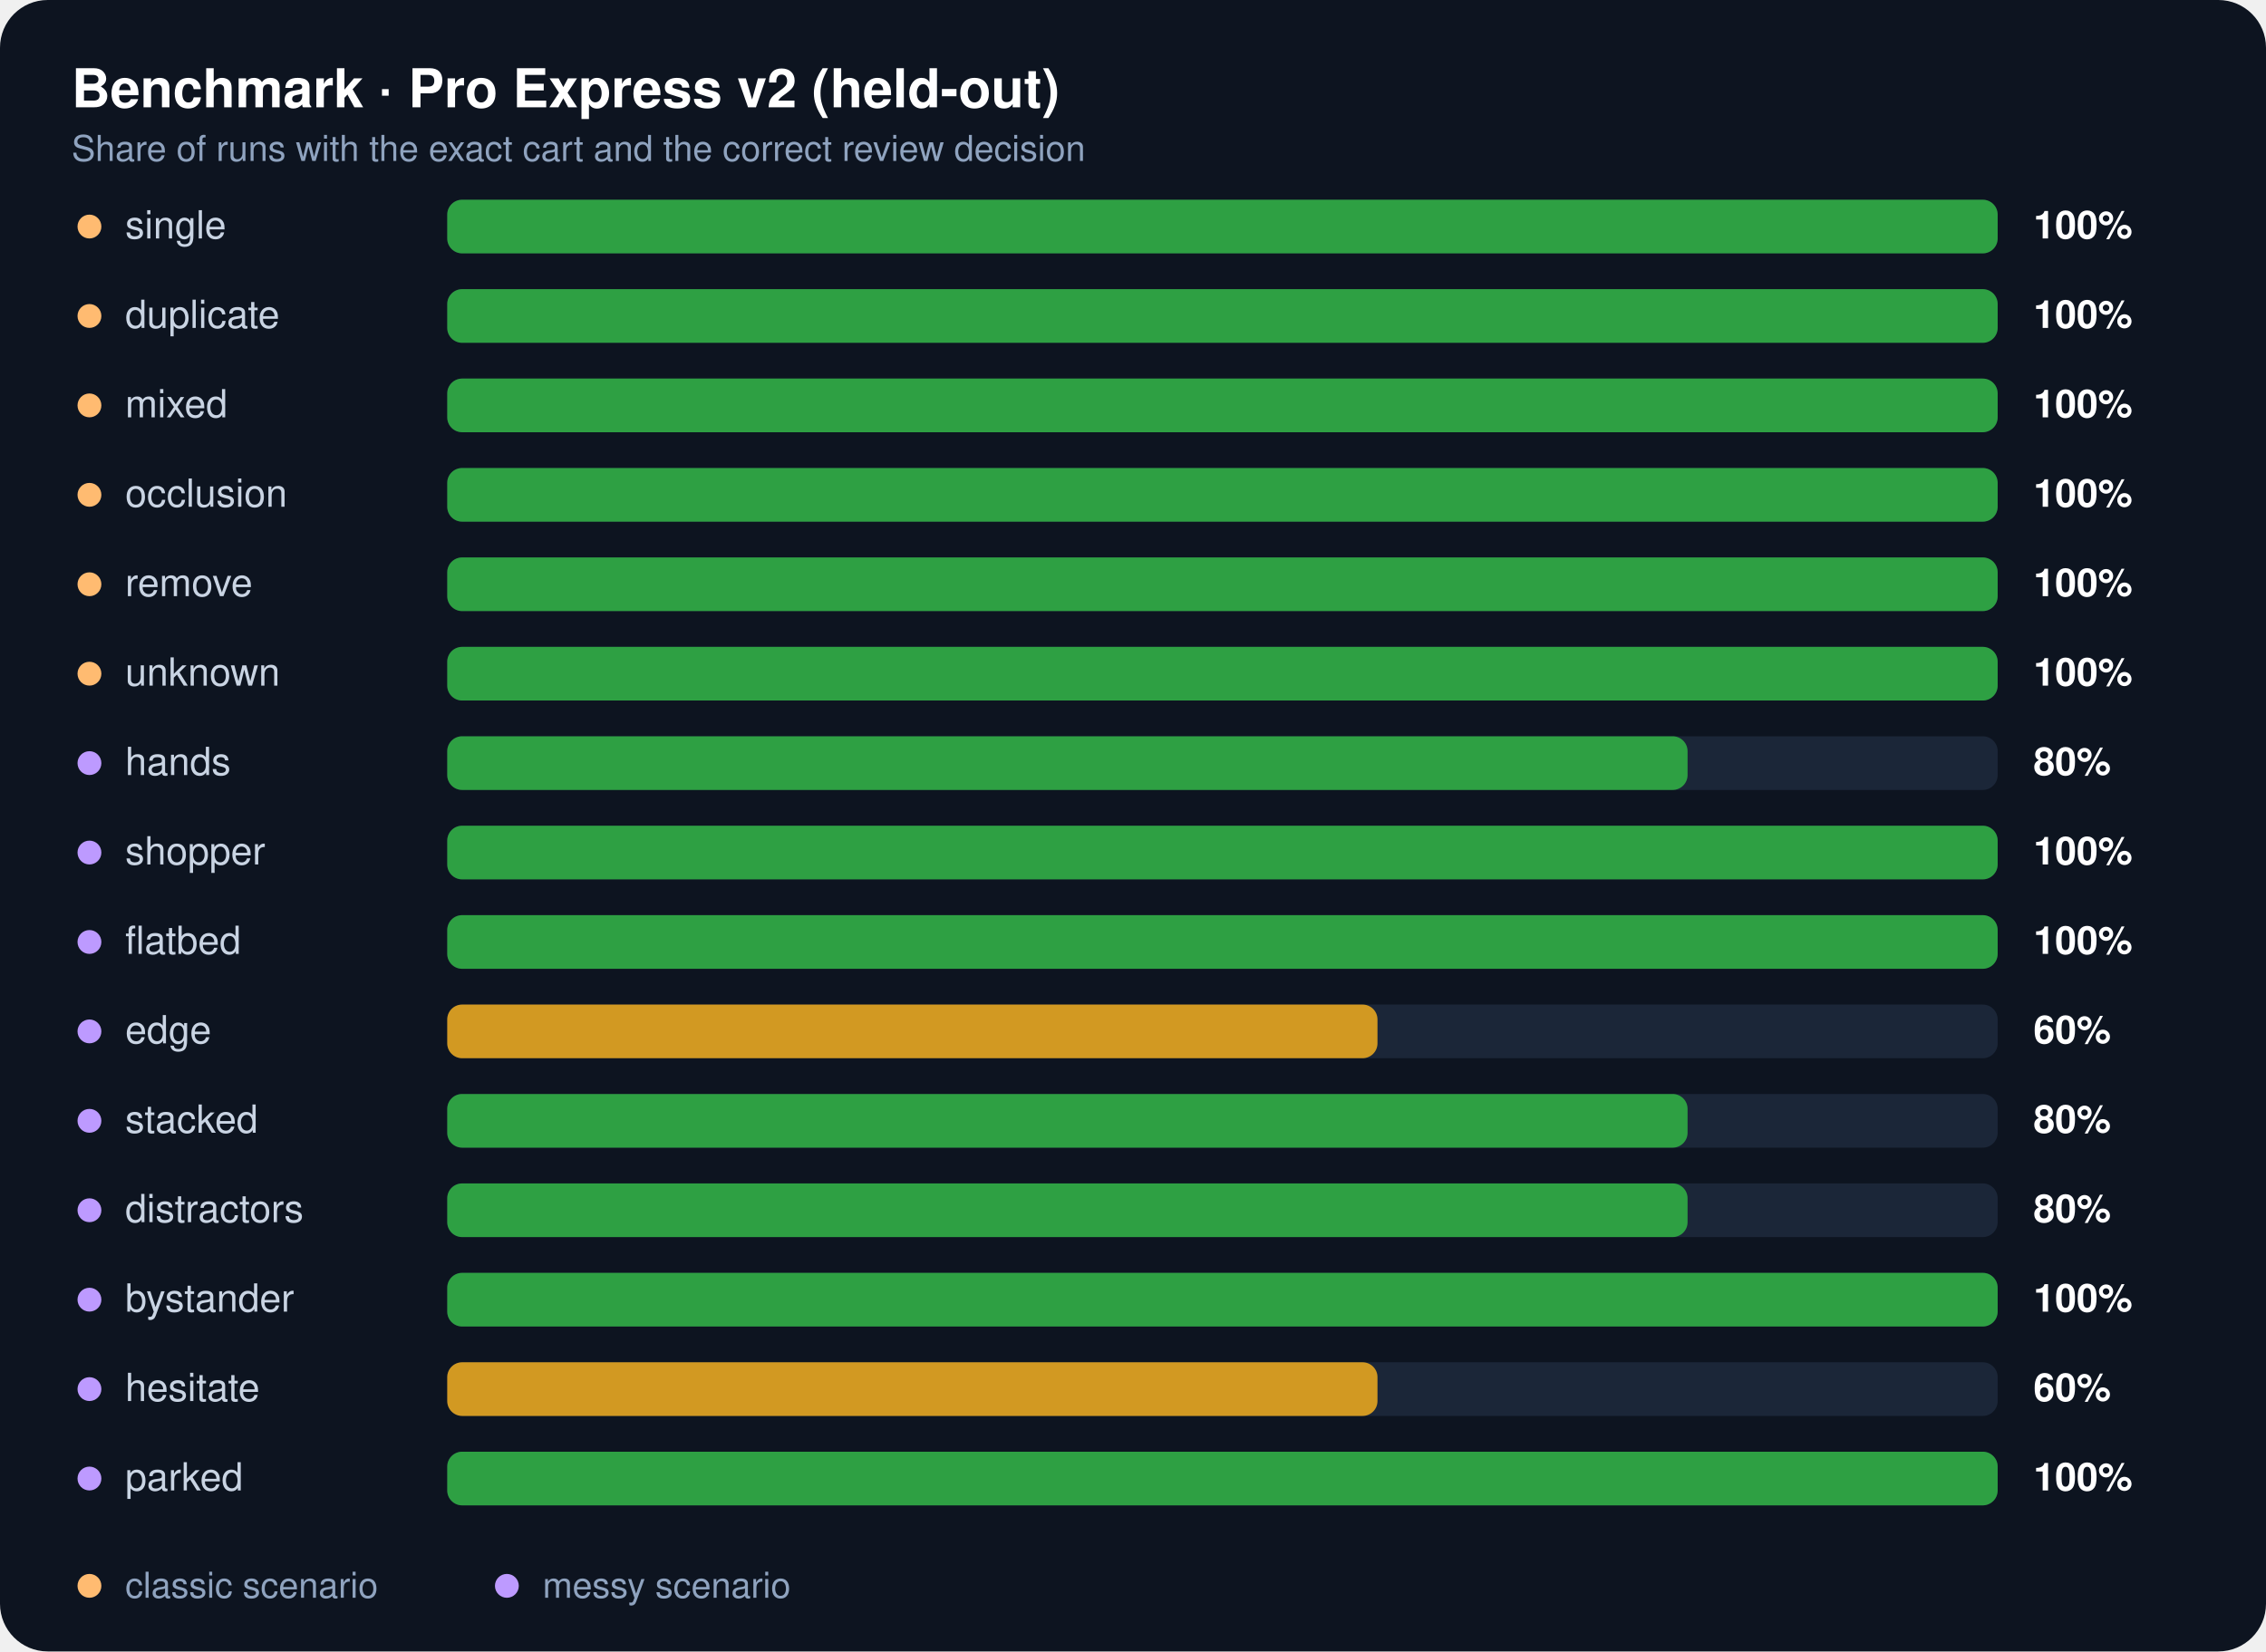
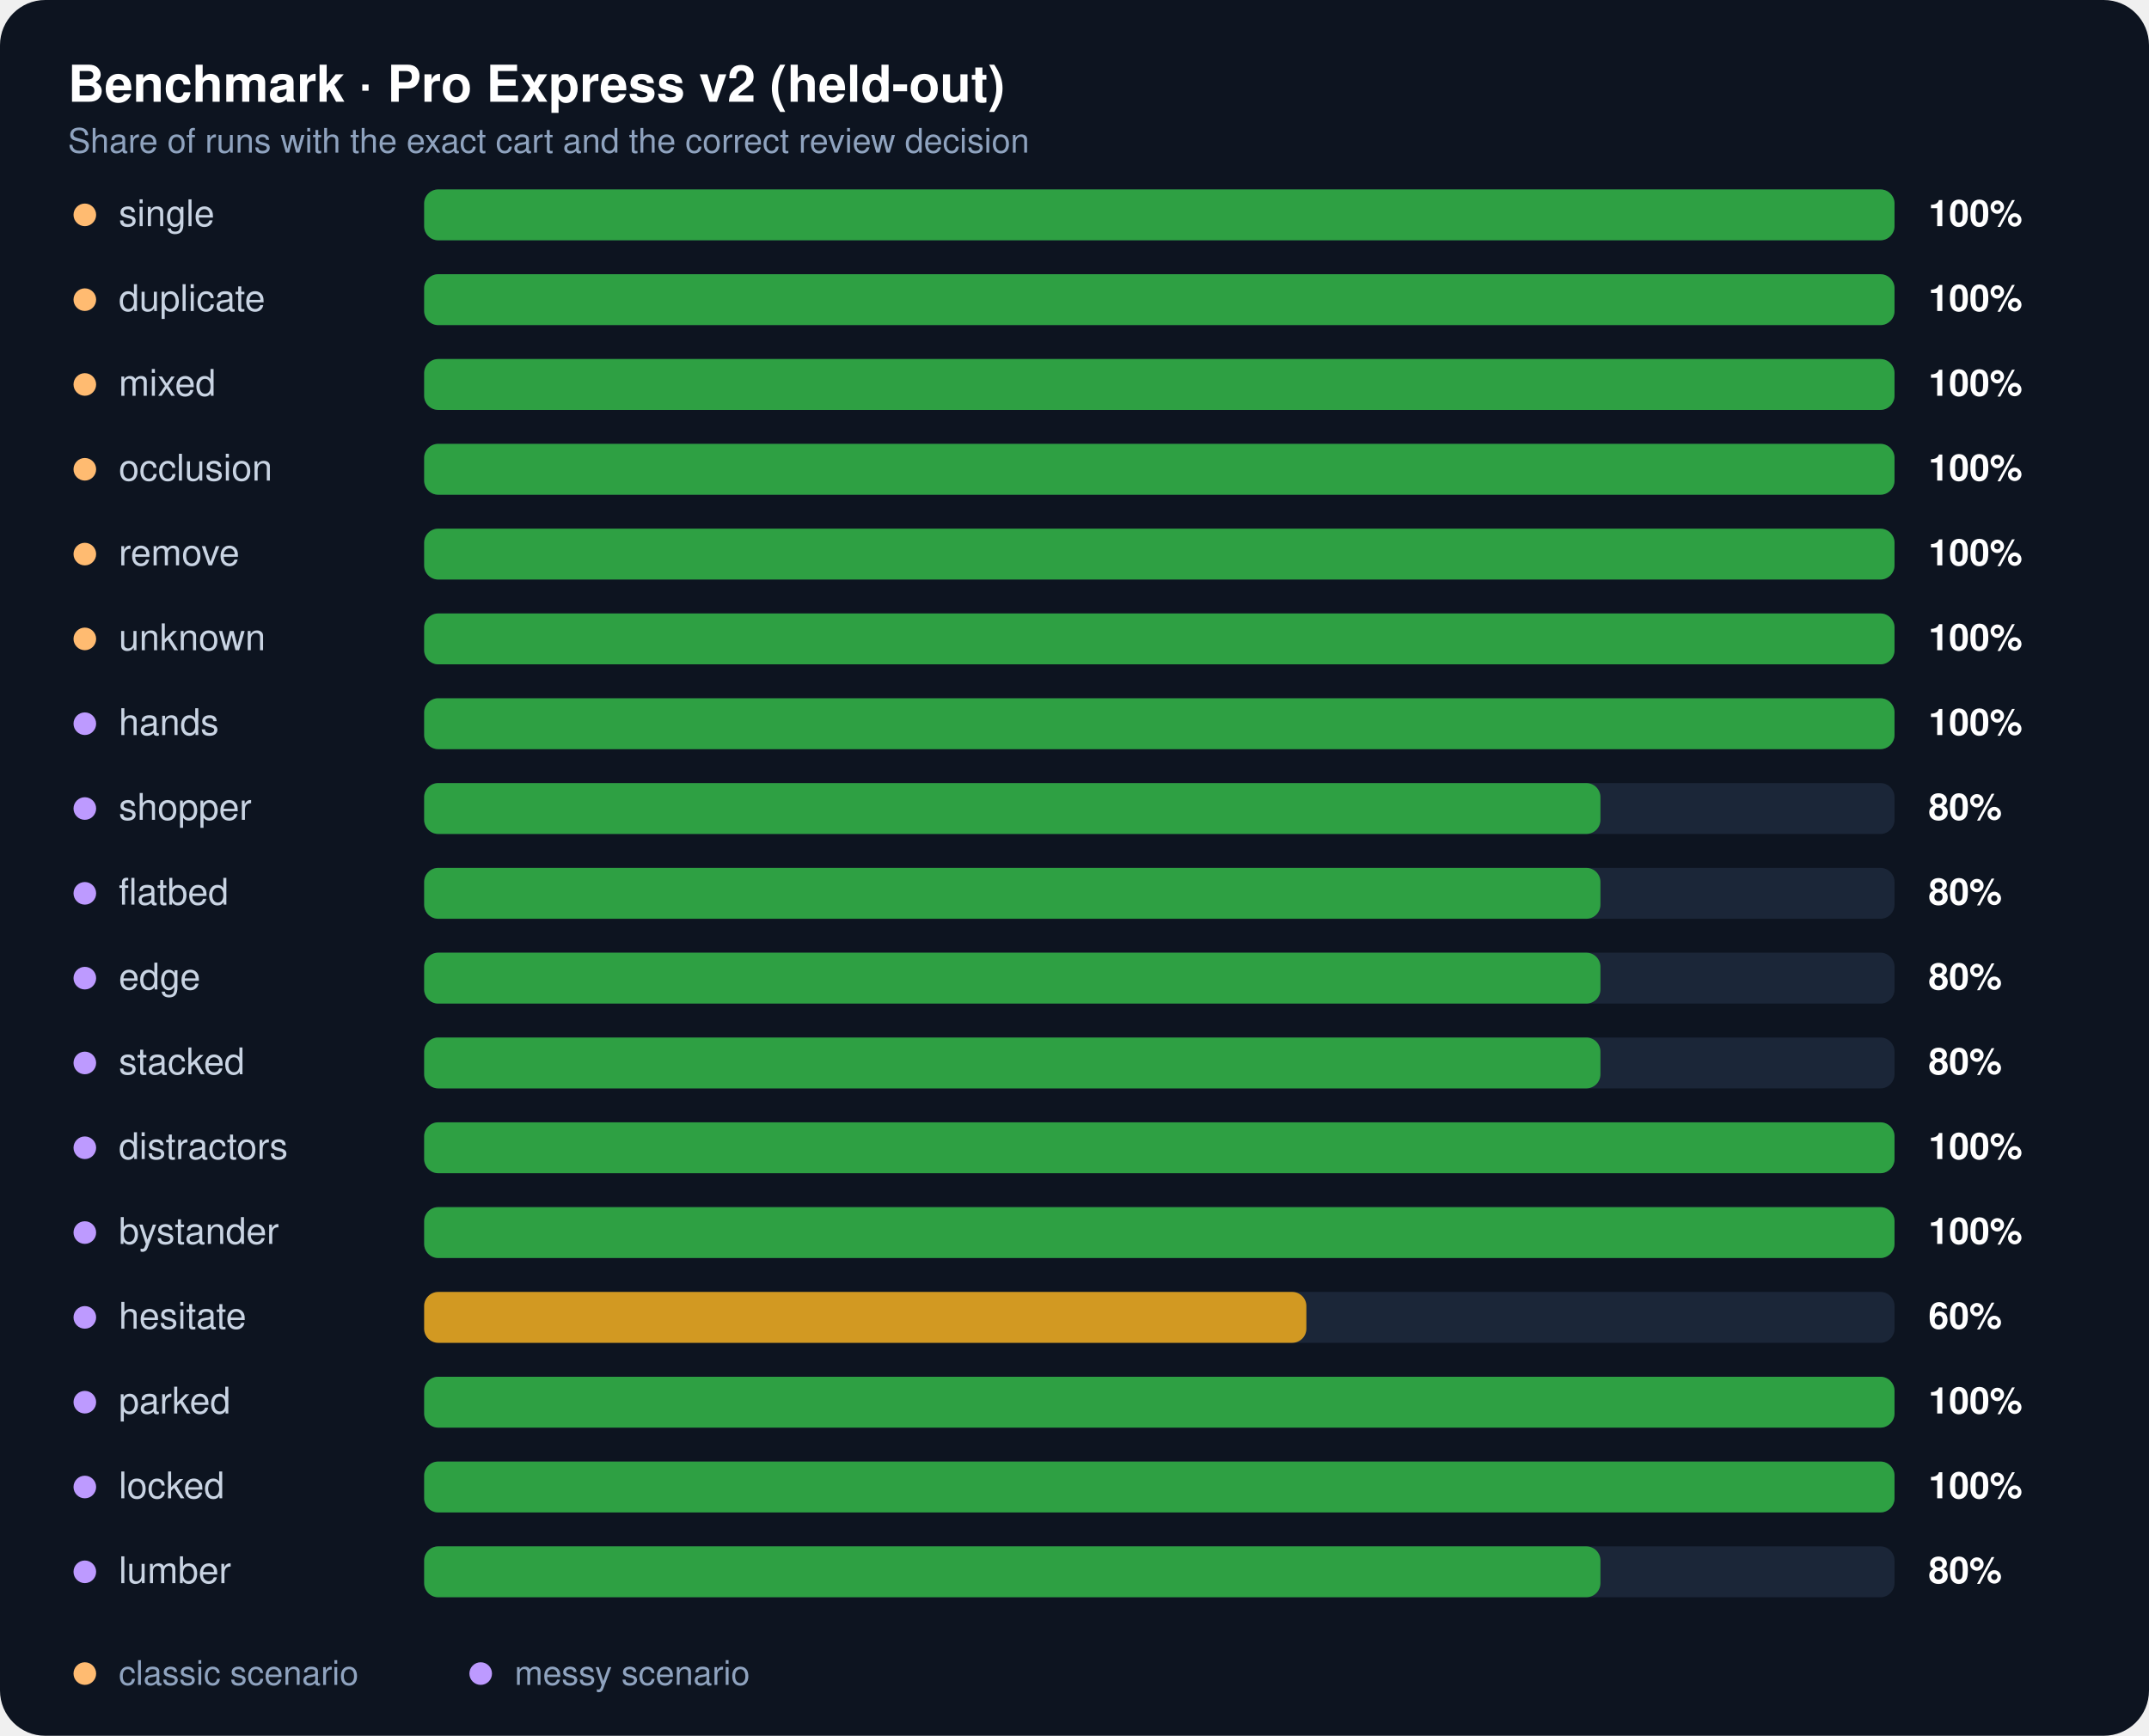
- <svg xmlns="http://www.w3.org/2000/svg" viewBox="0 0 760 554" font-family="Segoe UI, Helvetica, Arial, sans-serif">
-   <rect width="760" height="554" rx="16" fill="#0d1420" />
+ <svg xmlns="http://www.w3.org/2000/svg" viewBox="0 0 760 614" font-family="Segoe UI, Helvetica, Arial, sans-serif">
+   <rect width="760" height="614" rx="16" fill="#0d1420" />
  <text x="24" y="36" fill="#ffffff" font-size="18" font-weight="700">Benchmark · Pro Express v2 (held-out)</text>
  <text x="24" y="54" fill="#8fa3bf" font-size="12">Share of runs with the exact cart and the correct review decision</text>
  <circle cx="30" cy="76" r="4" fill="#ffbb71" />
  <text x="42" y="80" fill="#c9d4e3" font-size="13">single</text>
  <rect x="150" y="67" width="520" height="18" rx="5" fill="#1b2638" />
  <rect x="150" y="67" width="520" height="18" rx="5" fill="#2ea043" />
  <text x="682" y="80" fill="#ffffff" font-size="13" font-weight="600">100%</text>
  <circle cx="30" cy="106" r="4" fill="#ffbb71" />
  <text x="42" y="110" fill="#c9d4e3" font-size="13">duplicate</text>
  <rect x="150" y="97" width="520" height="18" rx="5" fill="#1b2638" />
  <rect x="150" y="97" width="520" height="18" rx="5" fill="#2ea043" />
  <text x="682" y="110" fill="#ffffff" font-size="13" font-weight="600">100%</text>
  <circle cx="30" cy="136" r="4" fill="#ffbb71" />
  <text x="42" y="140" fill="#c9d4e3" font-size="13">mixed</text>
  <rect x="150" y="127" width="520" height="18" rx="5" fill="#1b2638" />
  <rect x="150" y="127" width="520" height="18" rx="5" fill="#2ea043" />
  <text x="682" y="140" fill="#ffffff" font-size="13" font-weight="600">100%</text>
  <circle cx="30" cy="166" r="4" fill="#ffbb71" />
  <text x="42" y="170" fill="#c9d4e3" font-size="13">occlusion</text>
  <rect x="150" y="157" width="520" height="18" rx="5" fill="#1b2638" />
  <rect x="150" y="157" width="520" height="18" rx="5" fill="#2ea043" />
  <text x="682" y="170" fill="#ffffff" font-size="13" font-weight="600">100%</text>
  <circle cx="30" cy="196" r="4" fill="#ffbb71" />
  <text x="42" y="200" fill="#c9d4e3" font-size="13">remove</text>
  <rect x="150" y="187" width="520" height="18" rx="5" fill="#1b2638" />
  <rect x="150" y="187" width="520" height="18" rx="5" fill="#2ea043" />
  <text x="682" y="200" fill="#ffffff" font-size="13" font-weight="600">100%</text>
  <circle cx="30" cy="226" r="4" fill="#ffbb71" />
  <text x="42" y="230" fill="#c9d4e3" font-size="13">unknown</text>
  <rect x="150" y="217" width="520" height="18" rx="5" fill="#1b2638" />
  <rect x="150" y="217" width="520" height="18" rx="5" fill="#2ea043" />
  <text x="682" y="230" fill="#ffffff" font-size="13" font-weight="600">100%</text>
  <circle cx="30" cy="256" r="4" fill="#bd9aff" />
  <text x="42" y="260" fill="#c9d4e3" font-size="13">hands</text>
  <rect x="150" y="247" width="520" height="18" rx="5" fill="#1b2638" />
-   <rect x="150" y="247" width="416" height="18" rx="5" fill="#2ea043" />
-   <text x="682" y="260" fill="#ffffff" font-size="13" font-weight="600">80%</text>
+   <rect x="150" y="247" width="520" height="18" rx="5" fill="#2ea043" />
+   <text x="682" y="260" fill="#ffffff" font-size="13" font-weight="600">100%</text>
  <circle cx="30" cy="286" r="4" fill="#bd9aff" />
  <text x="42" y="290" fill="#c9d4e3" font-size="13">shopper</text>
  <rect x="150" y="277" width="520" height="18" rx="5" fill="#1b2638" />
-   <rect x="150" y="277" width="520" height="18" rx="5" fill="#2ea043" />
-   <text x="682" y="290" fill="#ffffff" font-size="13" font-weight="600">100%</text>
+   <rect x="150" y="277" width="416" height="18" rx="5" fill="#2ea043" />
+   <text x="682" y="290" fill="#ffffff" font-size="13" font-weight="600">80%</text>
  <circle cx="30" cy="316" r="4" fill="#bd9aff" />
  <text x="42" y="320" fill="#c9d4e3" font-size="13">flatbed</text>
  <rect x="150" y="307" width="520" height="18" rx="5" fill="#1b2638" />
-   <rect x="150" y="307" width="520" height="18" rx="5" fill="#2ea043" />
-   <text x="682" y="320" fill="#ffffff" font-size="13" font-weight="600">100%</text>
+   <rect x="150" y="307" width="416" height="18" rx="5" fill="#2ea043" />
+   <text x="682" y="320" fill="#ffffff" font-size="13" font-weight="600">80%</text>
  <circle cx="30" cy="346" r="4" fill="#bd9aff" />
  <text x="42" y="350" fill="#c9d4e3" font-size="13">edge</text>
  <rect x="150" y="337" width="520" height="18" rx="5" fill="#1b2638" />
-   <rect x="150" y="337" width="312" height="18" rx="5" fill="#d29922" />
-   <text x="682" y="350" fill="#ffffff" font-size="13" font-weight="600">60%</text>
+   <rect x="150" y="337" width="416" height="18" rx="5" fill="#2ea043" />
+   <text x="682" y="350" fill="#ffffff" font-size="13" font-weight="600">80%</text>
  <circle cx="30" cy="376" r="4" fill="#bd9aff" />
  <text x="42" y="380" fill="#c9d4e3" font-size="13">stacked</text>
  <rect x="150" y="367" width="520" height="18" rx="5" fill="#1b2638" />
  <rect x="150" y="367" width="416" height="18" rx="5" fill="#2ea043" />
  <text x="682" y="380" fill="#ffffff" font-size="13" font-weight="600">80%</text>
  <circle cx="30" cy="406" r="4" fill="#bd9aff" />
  <text x="42" y="410" fill="#c9d4e3" font-size="13">distractors</text>
  <rect x="150" y="397" width="520" height="18" rx="5" fill="#1b2638" />
-   <rect x="150" y="397" width="416" height="18" rx="5" fill="#2ea043" />
-   <text x="682" y="410" fill="#ffffff" font-size="13" font-weight="600">80%</text>
+   <rect x="150" y="397" width="520" height="18" rx="5" fill="#2ea043" />
+   <text x="682" y="410" fill="#ffffff" font-size="13" font-weight="600">100%</text>
  <circle cx="30" cy="436" r="4" fill="#bd9aff" />
  <text x="42" y="440" fill="#c9d4e3" font-size="13">bystander</text>
  <rect x="150" y="427" width="520" height="18" rx="5" fill="#1b2638" />
  <rect x="150" y="427" width="520" height="18" rx="5" fill="#2ea043" />
  <text x="682" y="440" fill="#ffffff" font-size="13" font-weight="600">100%</text>
  <circle cx="30" cy="466" r="4" fill="#bd9aff" />
  <text x="42" y="470" fill="#c9d4e3" font-size="13">hesitate</text>
  <rect x="150" y="457" width="520" height="18" rx="5" fill="#1b2638" />
  <rect x="150" y="457" width="312" height="18" rx="5" fill="#d29922" />
  <text x="682" y="470" fill="#ffffff" font-size="13" font-weight="600">60%</text>
  <circle cx="30" cy="496" r="4" fill="#bd9aff" />
  <text x="42" y="500" fill="#c9d4e3" font-size="13">parked</text>
  <rect x="150" y="487" width="520" height="18" rx="5" fill="#1b2638" />
  <rect x="150" y="487" width="520" height="18" rx="5" fill="#2ea043" />
  <text x="682" y="500" fill="#ffffff" font-size="13" font-weight="600">100%</text>
-   <circle cx="30" cy="532" r="4" fill="#ffbb71" />
-   <text x="42" y="536" fill="#8fa3bf" font-size="12">classic scenario</text>
-   <circle cx="170" cy="532" r="4" fill="#bd9aff" />
-   <text x="182" y="536" fill="#8fa3bf" font-size="12">messy scenario</text>
+   <circle cx="30" cy="526" r="4" fill="#bd9aff" />
+   <text x="42" y="530" fill="#c9d4e3" font-size="13">locked</text>
+   <rect x="150" y="517" width="520" height="18" rx="5" fill="#1b2638" />
+   <rect x="150" y="517" width="520" height="18" rx="5" fill="#2ea043" />
+   <text x="682" y="530" fill="#ffffff" font-size="13" font-weight="600">100%</text>
+   <circle cx="30" cy="556" r="4" fill="#bd9aff" />
+   <text x="42" y="560" fill="#c9d4e3" font-size="13">lumber</text>
+   <rect x="150" y="547" width="520" height="18" rx="5" fill="#1b2638" />
+   <rect x="150" y="547" width="416" height="18" rx="5" fill="#2ea043" />
+   <text x="682" y="560" fill="#ffffff" font-size="13" font-weight="600">80%</text>
+   <circle cx="30" cy="592" r="4" fill="#ffbb71" />
+   <text x="42" y="596" fill="#8fa3bf" font-size="12">classic scenario</text>
+   <circle cx="170" cy="592" r="4" fill="#bd9aff" />
+   <text x="182" y="596" fill="#8fa3bf" font-size="12">messy scenario</text>
</svg>
